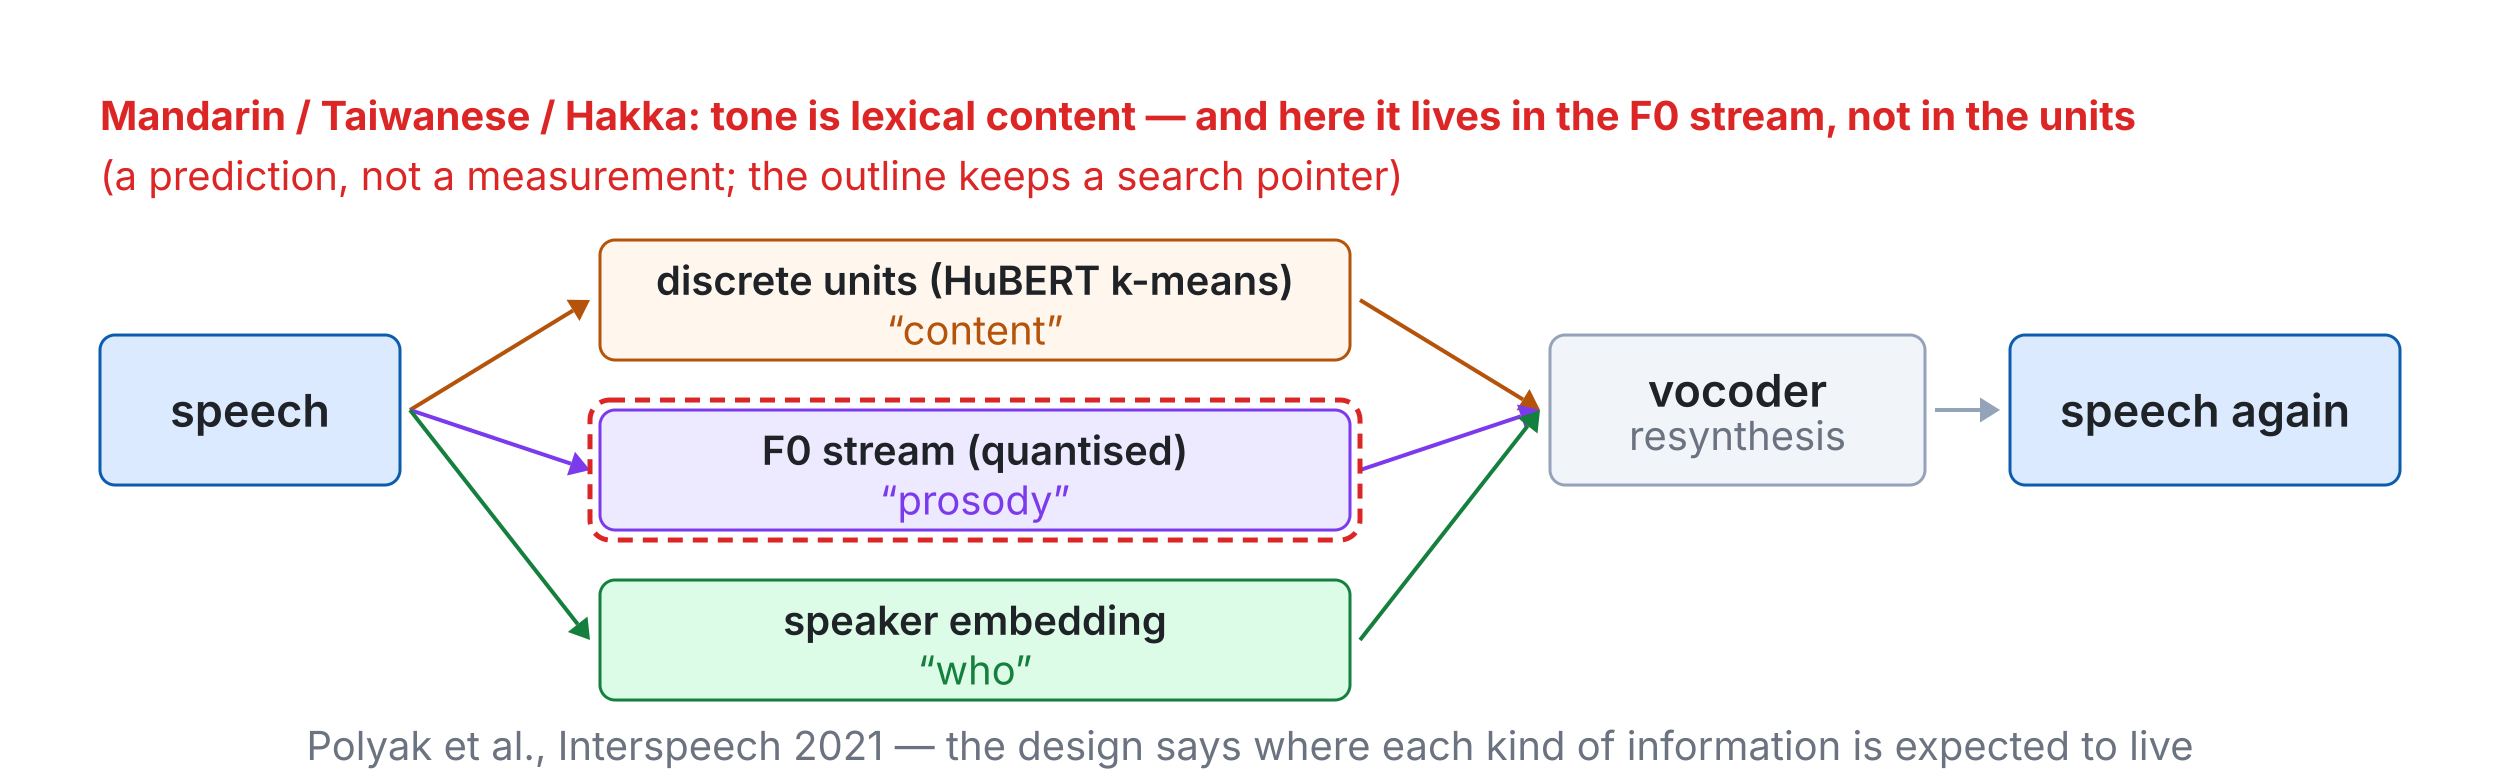
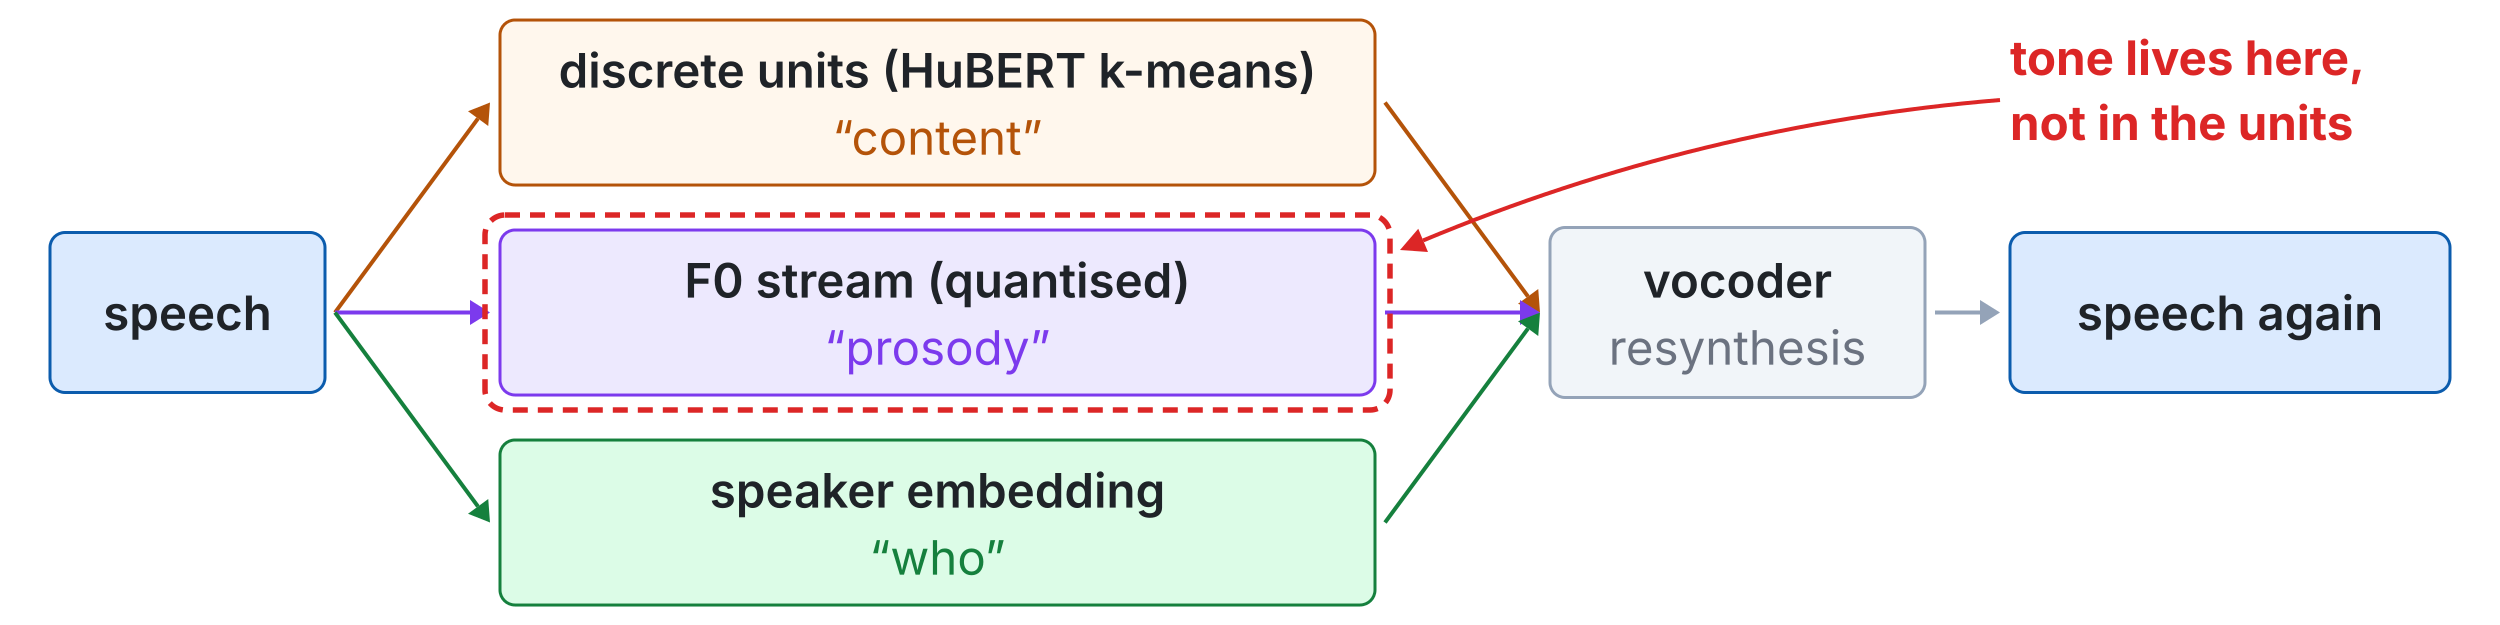
- <svg xmlns="http://www.w3.org/2000/svg" viewBox="0 0 1000 312" width="100%" role="img" font-family="system-ui,-apple-system,Segoe UI,sans-serif">
+ <svg xmlns="http://www.w3.org/2000/svg" viewBox="0 0 1000 250" width="100%" role="img" font-family="system-ui,-apple-system,Segoe UI,sans-serif">
  <g class="fragment" data-fragment-index="0">
-     <rect x="40.0" y="134.0" width="120.0" height="60.0" rx="6" fill="#dbeafe" stroke="#0b5cad" stroke-width="1.2" />
-     <text x="100.0" y="164.0" font-size="18" font-weight="600" fill="#1f2328" text-anchor="middle" dominant-baseline="middle">speech</text>
-     <line x1="164.0" y1="164.0" x2="229.2" y2="124.2" stroke="#b45309" stroke-width="1.6" />
-     <polygon points="236.0,120.0 231.8,128.4 226.6,119.9" fill="#b45309" />
-     <rect x="240.0" y="96.0" width="300.0" height="48.0" rx="6" fill="#fff7ed" stroke="#b45309" stroke-width="1.2" />
-     <text x="390.0" y="112.0" font-size="16" font-weight="600" fill="#1f2328" text-anchor="middle" dominant-baseline="middle">discrete units (HuBERT k-means)</text>
-     <text x="390.0" y="132.0" font-size="16" font-weight="400" fill="#b45309" text-anchor="middle" dominant-baseline="middle">“content”</text>
-     <line x1="544.0" y1="120.0" x2="609.2" y2="159.8" stroke="#b45309" stroke-width="1.6" />
-     <polygon points="616.0,164.0 606.6,164.1 611.8,155.6" fill="#b45309" />
-     <line x1="164.0" y1="164.0" x2="228.4" y2="185.5" stroke="#7c3aed" stroke-width="1.6" />
-     <polygon points="236.0,188.0 226.8,190.2 230.0,180.7" fill="#7c3aed" />
-     <rect x="240.0" y="164.0" width="300.0" height="48.0" rx="6" fill="#ede9fe" stroke="#7c3aed" stroke-width="1.2" />
-     <text x="390.0" y="180.0" font-size="16" font-weight="600" fill="#1f2328" text-anchor="middle" dominant-baseline="middle">F0 stream (quantised)</text>
-     <text x="390.0" y="200.0" font-size="16" font-weight="400" fill="#7c3aed" text-anchor="middle" dominant-baseline="middle">“prosody”</text>
-     <line x1="544.0" y1="188.0" x2="608.4" y2="166.5" stroke="#7c3aed" stroke-width="1.6" />
-     <polygon points="616.0,164.0 610.0,171.3 606.8,161.8" fill="#7c3aed" />
-     <line x1="164.0" y1="164.0" x2="231.1" y2="249.7" stroke="#15803d" stroke-width="1.6" />
-     <polygon points="236.0,256.0 227.1,252.8 235.0,246.6" fill="#15803d" />
-     <rect x="240.0" y="232.0" width="300.0" height="48.0" rx="6" fill="#dcfce7" stroke="#15803d" stroke-width="1.2" />
-     <text x="390.0" y="248.0" font-size="16" font-weight="600" fill="#1f2328" text-anchor="middle" dominant-baseline="middle">speaker embedding</text>
-     <text x="390.0" y="268.0" font-size="16" font-weight="400" fill="#15803d" text-anchor="middle" dominant-baseline="middle">“who”</text>
-     <line x1="544.0" y1="256.0" x2="611.1" y2="170.3" stroke="#15803d" stroke-width="1.6" />
-     <polygon points="616.0,164.0 615.0,173.4 607.1,167.2" fill="#15803d" />
-     <rect x="620.0" y="134.0" width="150.0" height="60.0" rx="6" fill="#f1f5f9" stroke="#94a3b8" stroke-width="1.2" />
-     <text x="695.0" y="156.0" font-size="18" font-weight="600" fill="#1f2328" text-anchor="middle" dominant-baseline="middle">vocoder</text>
-     <text x="695.0" y="180.0" font-size="16" font-weight="400" fill="#6b7280" text-anchor="middle" dominant-baseline="auto">resynthesis</text>
-     <line x1="774.0" y1="164.0" x2="792.0" y2="164.0" stroke="#94a3b8" stroke-width="1.6" />
-     <polygon points="800.0,164.0 792.0,169.0 792.0,159.0" fill="#94a3b8" />
-     <rect x="804.0" y="134.0" width="156.0" height="60.0" rx="6" fill="#dbeafe" stroke="#0b5cad" stroke-width="1.2" />
-     <text x="882.0" y="164.0" font-size="18" font-weight="600" fill="#1f2328" text-anchor="middle" dominant-baseline="middle">speech again</text>
-     <text x="500.0" y="304.0" font-size="16" font-weight="400" fill="#6b7280" text-anchor="middle" dominant-baseline="auto">Polyak et al., Interspeech 2021 — the design says where each kind of information is expected to live</text>
+     <rect x="20.0" y="93.0" width="110.0" height="64.0" rx="6" fill="#dbeafe" stroke="#0b5cad" stroke-width="1.2" />
+     <text x="75.0" y="125.0" font-size="19" font-weight="600" fill="#1f2328" text-anchor="middle" dominant-baseline="middle">speech</text>
+     <line x1="134.0" y1="125.0" x2="191.2" y2="47.4" stroke="#b45309" stroke-width="1.6" />
+     <polygon points="196.0,41.0 195.3,50.4 187.2,44.5" fill="#b45309" />
+     <rect x="200.0" y="8.0" width="350.0" height="66.0" rx="6" fill="#fff7ed" stroke="#b45309" stroke-width="1.2" />
+     <text x="375.0" y="28.0" font-size="19" font-weight="600" fill="#1f2328" text-anchor="middle" dominant-baseline="middle">discrete units (HuBERT k-means)</text>
+     <text x="375.0" y="55.0" font-size="19" font-weight="400" fill="#b45309" text-anchor="middle" dominant-baseline="middle">“content”</text>
+     <line x1="554.0" y1="41.0" x2="611.2" y2="118.6" stroke="#b45309" stroke-width="1.6" />
+     <polygon points="616.0,125.0 607.2,121.5 615.3,115.6" fill="#b45309" />
+     <line x1="134.0" y1="125.0" x2="188.0" y2="125.0" stroke="#7c3aed" stroke-width="1.6" />
+     <polygon points="196.0,125.0 188.0,130.0 188.0,120.0" fill="#7c3aed" />
+     <rect x="200.0" y="92.0" width="350.0" height="66.0" rx="6" fill="#ede9fe" stroke="#7c3aed" stroke-width="1.2" />
+     <text x="375.0" y="112.0" font-size="19" font-weight="600" fill="#1f2328" text-anchor="middle" dominant-baseline="middle">F0 stream (quantised)</text>
+     <text x="375.0" y="139.0" font-size="19" font-weight="400" fill="#7c3aed" text-anchor="middle" dominant-baseline="middle">“prosody”</text>
+     <line x1="554.0" y1="125.0" x2="608.0" y2="125.0" stroke="#7c3aed" stroke-width="1.6" />
+     <polygon points="616.0,125.0 608.0,130.0 608.0,120.0" fill="#7c3aed" />
+     <line x1="134.0" y1="125.0" x2="191.2" y2="202.6" stroke="#15803d" stroke-width="1.6" />
+     <polygon points="196.0,209.0 187.2,205.5 195.3,199.6" fill="#15803d" />
+     <rect x="200.0" y="176.0" width="350.0" height="66.0" rx="6" fill="#dcfce7" stroke="#15803d" stroke-width="1.2" />
+     <text x="375.0" y="196.0" font-size="19" font-weight="600" fill="#1f2328" text-anchor="middle" dominant-baseline="middle">speaker embedding</text>
+     <text x="375.0" y="223.0" font-size="19" font-weight="400" fill="#15803d" text-anchor="middle" dominant-baseline="middle">“who”</text>
+     <line x1="554.0" y1="209.0" x2="611.2" y2="131.4" stroke="#15803d" stroke-width="1.6" />
+     <polygon points="616.0,125.0 615.3,134.4 607.2,128.5" fill="#15803d" />
+     <rect x="620.0" y="91.0" width="150.0" height="68.0" rx="6" fill="#f1f5f9" stroke="#94a3b8" stroke-width="1.2" />
+     <text x="695.0" y="112.0" font-size="19" font-weight="600" fill="#1f2328" text-anchor="middle" dominant-baseline="middle">vocoder</text>
+     <text x="695.0" y="139.0" font-size="19" font-weight="400" fill="#6b7280" text-anchor="middle" dominant-baseline="middle">resynthesis</text>
+     <line x1="774.0" y1="125.0" x2="792.0" y2="125.0" stroke="#94a3b8" stroke-width="1.6" />
+     <polygon points="800.0,125.0 792.0,130.0 792.0,120.0" fill="#94a3b8" />
+     <rect x="804.0" y="93.0" width="176.0" height="64.0" rx="6" fill="#dbeafe" stroke="#0b5cad" stroke-width="1.2" />
+     <text x="892.0" y="125.0" font-size="19" font-weight="600" fill="#1f2328" text-anchor="middle" dominant-baseline="middle">speech again</text>
  </g>
  <g class="fragment" data-fragment-index="1">
-     <rect x="236.0" y="160.0" width="308.0" height="56.0" rx="8" fill="none" stroke="#dc2626" stroke-width="2.0" stroke-dasharray="6 4" />
-     <text x="40.0" y="52.0" font-size="16" font-weight="700" fill="#dc2626" text-anchor="start" dominant-baseline="auto">Mandarin / Taiwanese / Hakka: tone is lexical content — and here it lives in the F0 stream, not in the units</text>
-     <text x="40.0" y="76.0" font-size="16" font-weight="400" fill="#dc2626" text-anchor="start" dominant-baseline="auto">(a prediction, not a measurement; the outline keeps a search pointer)</text>
+     <rect x="194.0" y="86.0" width="362.0" height="78.0" rx="8" fill="none" stroke="#dc2626" stroke-width="2.2" stroke-dasharray="6 4" />
+     <text x="804.0" y="30.0" font-size="19" font-weight="700" fill="#dc2626" text-anchor="start" dominant-baseline="auto">tone lives here,</text>
+     <text x="804.0" y="56.0" font-size="19" font-weight="700" fill="#dc2626" text-anchor="start" dominant-baseline="auto">not in the units</text>
+     <path d="M 800.0 40.0 Q 680.0 50.0 569.2 96.2" fill="none" stroke="#dc2626" stroke-width="1.6" />
+     <polygon points="560.0,100.0 567.3,91.5 571.2,100.8" fill="#dc2626" />
  </g>
</svg>
